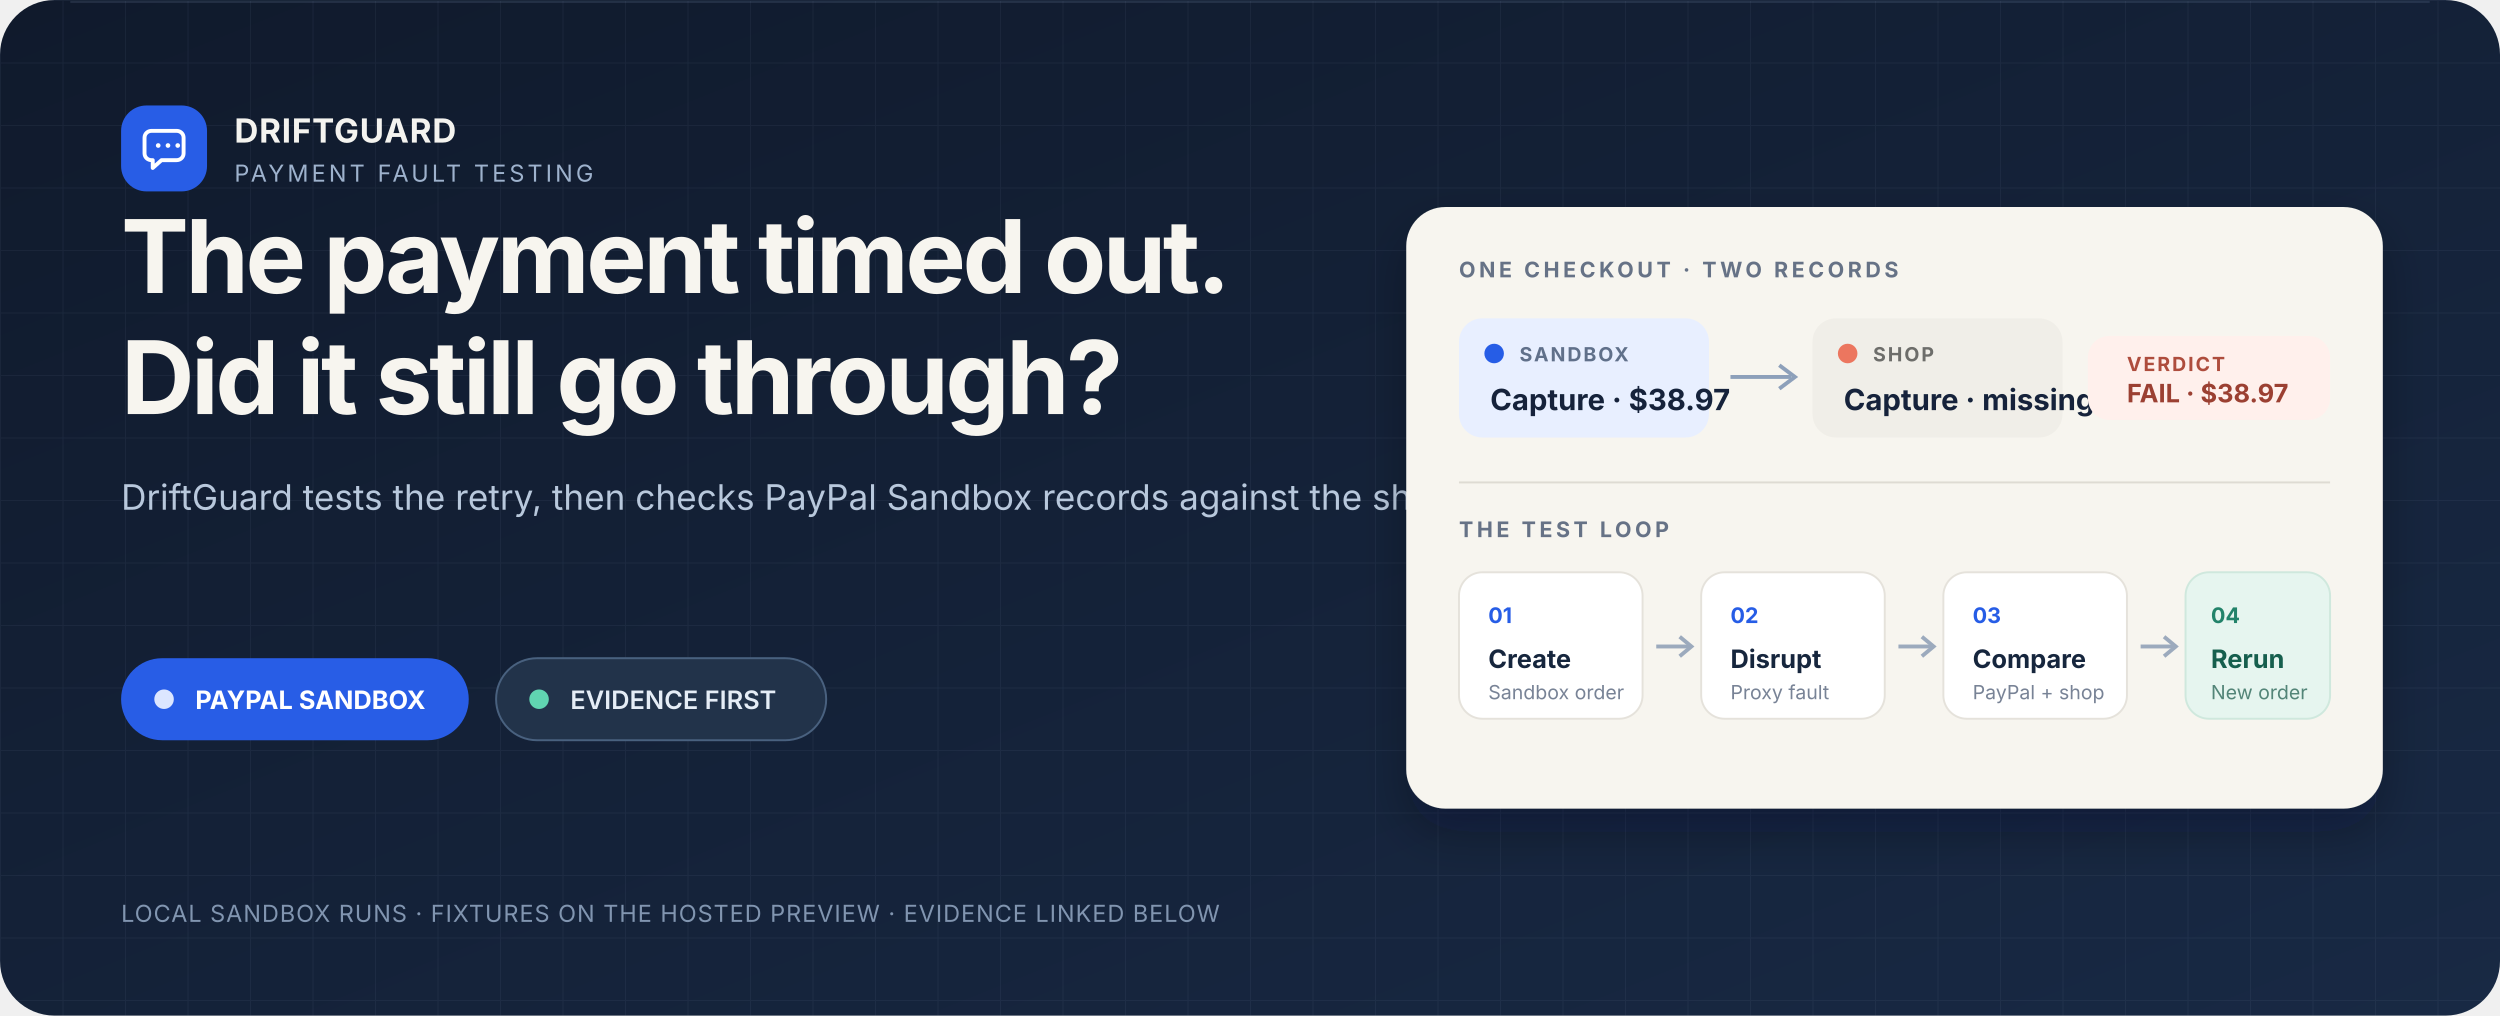
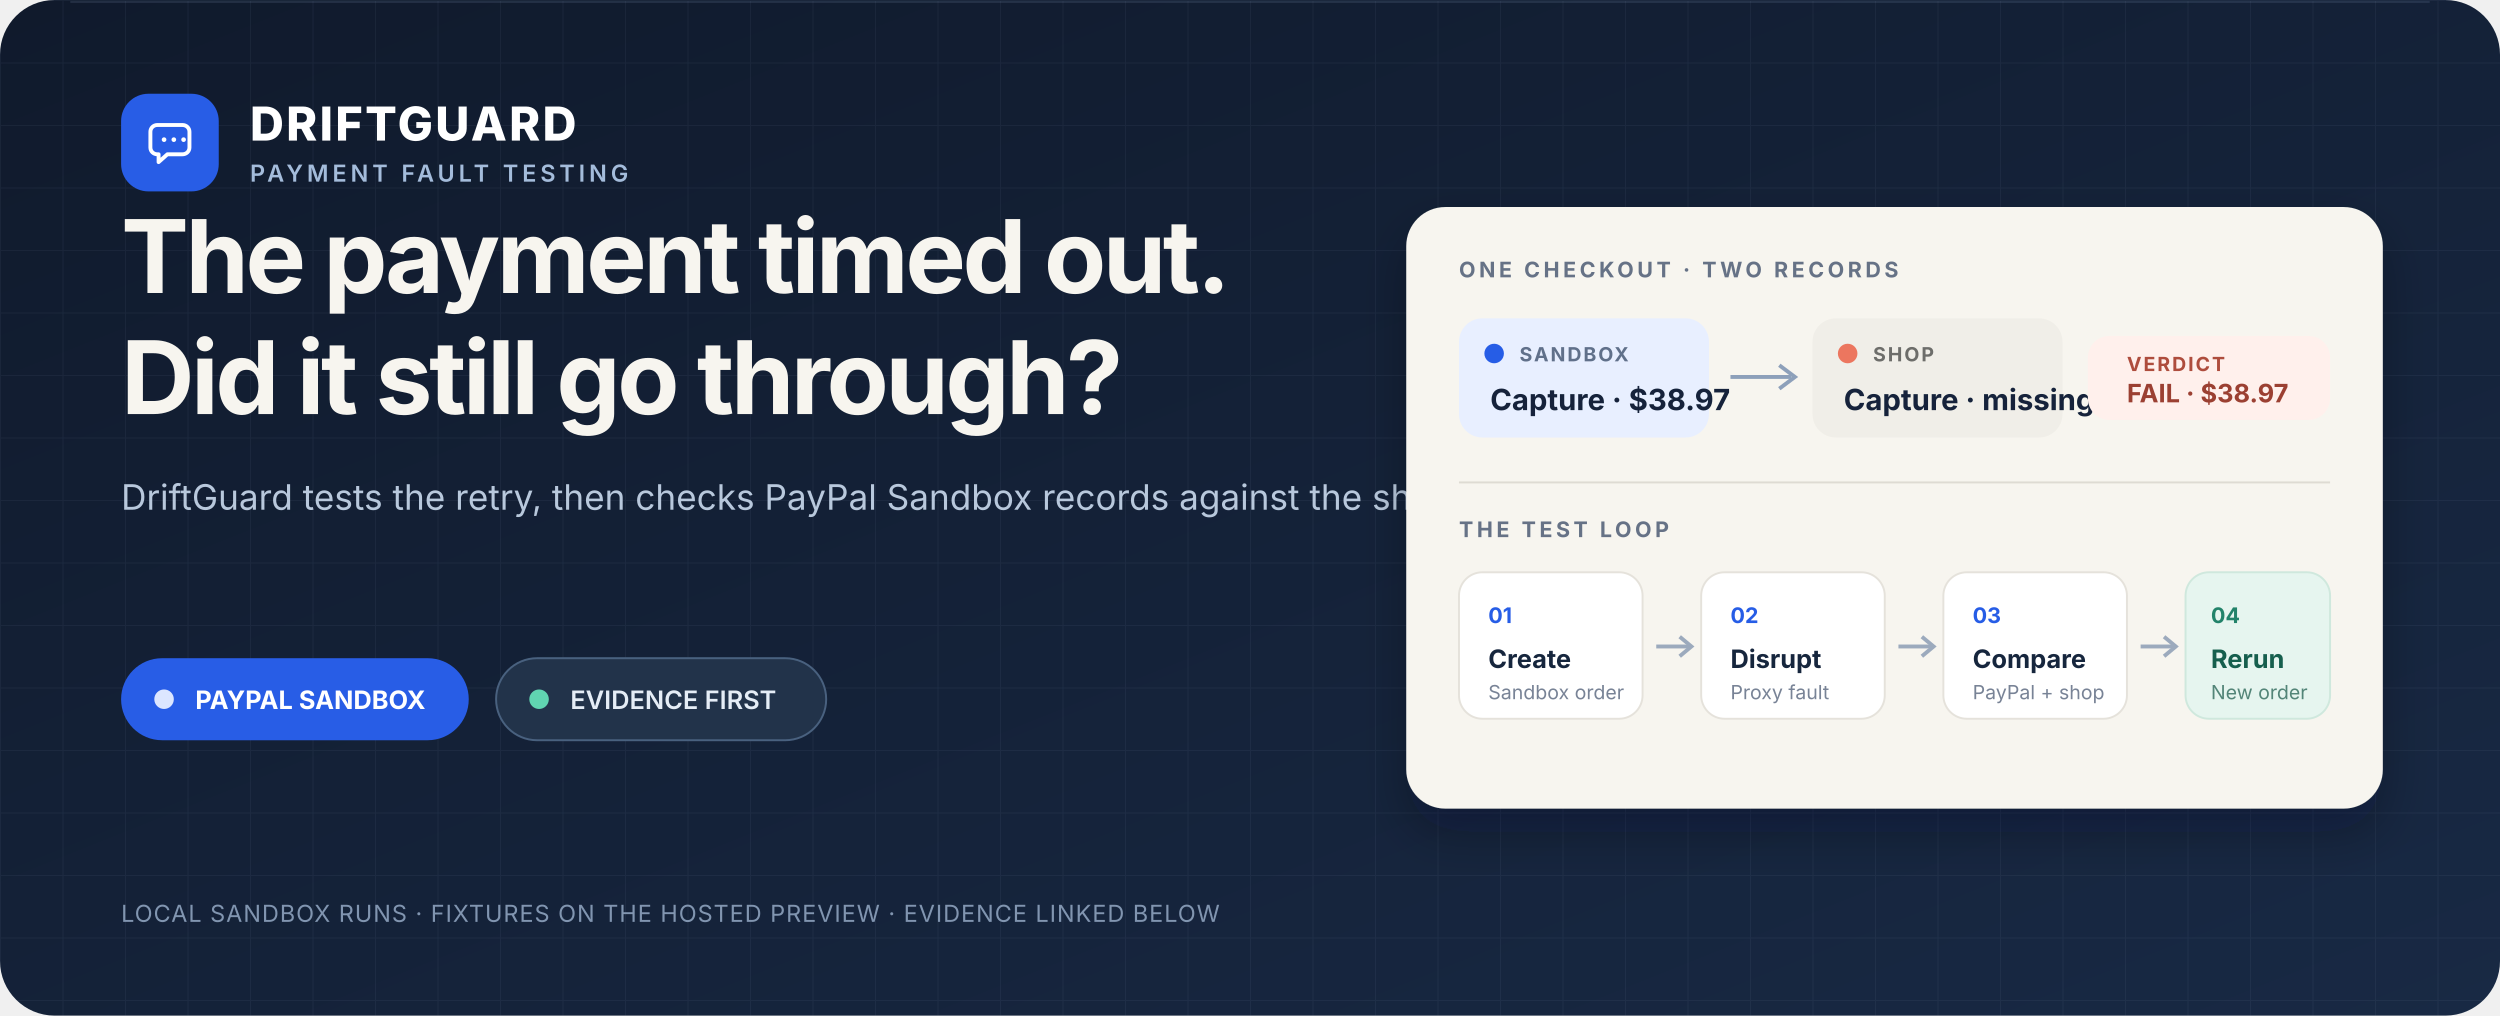
<svg xmlns="http://www.w3.org/2000/svg" width="1280" height="520" viewBox="0 0 1280 520" role="img" aria-labelledby="title desc">
  <defs>
    <linearGradient id="bg" x1="0" y1="0" x2="1" y2="1">
      <stop offset="0" stop-color="#101a2c" />
      <stop offset="1" stop-color="#182944" />
    </linearGradient>
    <pattern id="grid" width="32" height="32" patternUnits="userSpaceOnUse">
      <path d="M32 0H0V32" fill="none" stroke="#c7d5ec" stroke-opacity=".055" stroke-width="1" />
    </pattern>
    <filter id="shadow" x="-20%" y="-20%" width="140%" height="150%">
      <feDropShadow dx="0" dy="12" stdDeviation="12" flood-color="#07101d" flood-opacity=".28" />
    </filter>
  </defs>
  <rect width="1280" height="520" rx="28" fill="url(#bg)" />
  <rect width="1280" height="520" rx="28" fill="url(#grid)" />
  <path d="M36 1h1208" stroke="#8fa9ca" stroke-opacity=".15" />
  <g font-family="Inter, Segoe UI, Arial, sans-serif">
-     <g transform="translate(62 54)">
-       <rect width="44" height="44" rx="13" fill="#285de6" />
-       <path d="M12 16.5c0-2 1.6-3.5 3.6-3.5h12.8c2 0 3.6 1.5 3.6 3.5v8c0 2-1.6 3.5-3.6 3.5h-7.7l-4.5 4v-4h-.6c-2 0-3.6-1.5-3.6-3.5z" fill="none" stroke="#fff" stroke-width="2" stroke-linejoin="round" />
-       <circle cx="19" cy="20.5" r="1.2" fill="#fff" />
-       <circle cx="24" cy="20.5" r="1.2" fill="#fff" />
-       <circle cx="29" cy="20.5" r="1.2" fill="#fff" />
-       <text x="58" y="19" fill="#f4f3ef" font-size="17" font-weight="700" letter-spacing=".4">DRIFTGUARD</text>
-       <text x="58" y="39" fill="#9eb2cd" font-size="12" letter-spacing="1.6">PAYMENT FAULT TESTING</text>
+     <g transform="translate(62 48)">
+       <rect width="50" height="50" rx="14" fill="#285de6" />
+       <g transform="translate(3 3)">
+         <path d="M12 16.5c0-2 1.6-3.5 3.6-3.5h12.8c2 0 3.6 1.5 3.6 3.5v8c0 2-1.6 3.5-3.6 3.5h-7.7l-4.5 4v-4h-.6c-2 0-3.6-1.5-3.6-3.5z" fill="none" stroke="#fff" stroke-width="2" stroke-linejoin="round" />
+         <circle cx="19" cy="20.5" r="1.2" fill="#fff" />
+         <circle cx="24" cy="20.5" r="1.2" fill="#fff" />
+         <circle cx="29" cy="20.5" r="1.2" fill="#fff" />
+       </g>
+       <text x="66" y="24" fill="#ffffff" font-size="24" font-weight="800" letter-spacing="1.2">DRIFTGUARD</text>
+       <text x="66" y="45" fill="#a4bcdb" font-size="12" font-weight="600" letter-spacing="2">PAYMENT FAULT TESTING</text>
    </g>
    <g transform="translate(62 150)">
      <text fill="#f7f5ef" font-size="52" font-weight="720" letter-spacing="-1.7">The payment timed out.</text>
      <text y="62" fill="#f7f5ef" font-size="52" font-weight="720" letter-spacing="-1.7">Did it still go through?</text>
      <text y="111" fill="#b8c8dc" font-size="18">DriftGuard tests the retry, then checks PayPal Sandbox records against the shop.</text>
    </g>
    <g transform="translate(62 337)">
      <rect width="178" height="42" rx="21" fill="#285de6" />
      <circle cx="22" cy="21" r="5" fill="#dce6ff" />
      <text x="38" y="26" fill="#fff" font-size="13" font-weight="650">PAYPAL SANDBOX</text>
      <rect x="192" width="169" height="42" rx="21" fill="#22334a" stroke="#49617f" />
      <circle cx="214" cy="21" r="5" fill="#60d5b1" />
      <text x="230" y="26" fill="#e5edf6" font-size="13" font-weight="600">EVIDENCE FIRST</text>
    </g>
  </g>
  <g transform="translate(720 106)" filter="url(#shadow)" font-family="Inter, Segoe UI, Arial, sans-serif">
    <rect width="500" height="308" rx="20" fill="#f7f5ef" />
    <text x="27" y="36" fill="#667286" font-size="11" font-weight="700" letter-spacing="1.8">ONE CHECKOUT · TWO RECORDS</text>
    <g transform="translate(27 57)">
      <rect width="128" height="61" rx="12" fill="#e8efff" />
      <circle cx="18" cy="18" r="5" fill="#285de6" />
      <text x="31" y="22" fill="#60708a" font-size="10" font-weight="700" letter-spacing="1">SANDBOX</text>
      <text x="16" y="47" fill="#15243b" font-size="15" font-weight="700">Capture · $38.97</text>
      <path d="M139 30h31" stroke="#8da0ba" stroke-width="2" />
      <path d="m164 24 8 6-8 6" fill="none" stroke="#8da0ba" stroke-width="2" />
      <rect x="181" width="128" height="61" rx="12" fill="#f0eee8" />
      <circle cx="199" cy="18" r="5" fill="#ec765e" />
      <text x="212" y="22" fill="#6d6d6a" font-size="10" font-weight="700" letter-spacing="1">SHOP</text>
      <text x="197" y="47" fill="#15243b" font-size="15" font-weight="700">Capture · missing</text>
      <rect x="322" y="9" width="124" height="43" rx="11" fill="#fff0ec" />
      <text x="342" y="27" fill="#ae4d3d" font-size="10" font-weight="700" letter-spacing="1">VERDICT</text>
      <text x="342" y="43" fill="#9b3f32" font-size="13" font-weight="750">FAIL · $38.97</text>
    </g>
    <path d="M27 141h446" stroke="#dedbd3" />
    <text x="27" y="169" fill="#667286" font-size="11" font-weight="700" letter-spacing="1.8">THE TEST LOOP</text>
    <g transform="translate(27 187)">
      <g>
        <rect width="94" height="75" rx="12" fill="#fff" stroke="#e5e2db" />
        <text x="15" y="26" fill="#285de6" font-size="11" font-weight="750">01</text>
        <text x="15" y="49" fill="#17263e" font-size="13" font-weight="700">Create</text>
        <text x="15" y="65" fill="#788396" font-size="10">Sandbox order</text>
      </g>
      <path d="M101 38h17" stroke="#9caabd" stroke-width="2" />
      <path d="m113 33 6 5-6 5" fill="none" stroke="#9caabd" stroke-width="2" />
      <g transform="translate(124)">
        <rect width="94" height="75" rx="12" fill="#fff" stroke="#e5e2db" />
        <text x="15" y="26" fill="#285de6" font-size="11" font-weight="750">02</text>
        <text x="15" y="49" fill="#17263e" font-size="13" font-weight="700">Disrupt</text>
        <text x="15" y="65" fill="#788396" font-size="10">Proxy fault</text>
      </g>
      <path d="M225 38h17" stroke="#9caabd" stroke-width="2" />
      <path d="m237 33 6 5-6 5" fill="none" stroke="#9caabd" stroke-width="2" />
      <g transform="translate(248)">
        <rect width="94" height="75" rx="12" fill="#fff" stroke="#e5e2db" />
        <text x="15" y="26" fill="#285de6" font-size="11" font-weight="750">03</text>
        <text x="15" y="49" fill="#17263e" font-size="13" font-weight="700">Compare</text>
        <text x="15" y="65" fill="#788396" font-size="10">PayPal + shop</text>
      </g>
      <path d="M349 38h17" stroke="#9caabd" stroke-width="2" />
      <path d="m361 33 6 5-6 5" fill="none" stroke="#9caabd" stroke-width="2" />
      <g transform="translate(372)">
        <rect width="74" height="75" rx="12" fill="#e6f5ef" stroke="#cfe8dd" />
        <text x="13" y="26" fill="#24836a" font-size="11" font-weight="750">04</text>
        <text x="13" y="49" fill="#155e4e" font-size="13" font-weight="700">Rerun</text>
        <text x="13" y="65" fill="#538578" font-size="10">New order</text>
      </g>
    </g>
  </g>
  <text x="62" y="472" fill="#8195b0" font-family="Inter, Segoe UI, Arial, sans-serif" font-size="12" letter-spacing=".5">LOCAL SANDBOX RUNS · FIXTURES ON THE HOSTED PREVIEW · EVIDENCE LINKED BELOW</text>
</svg>
